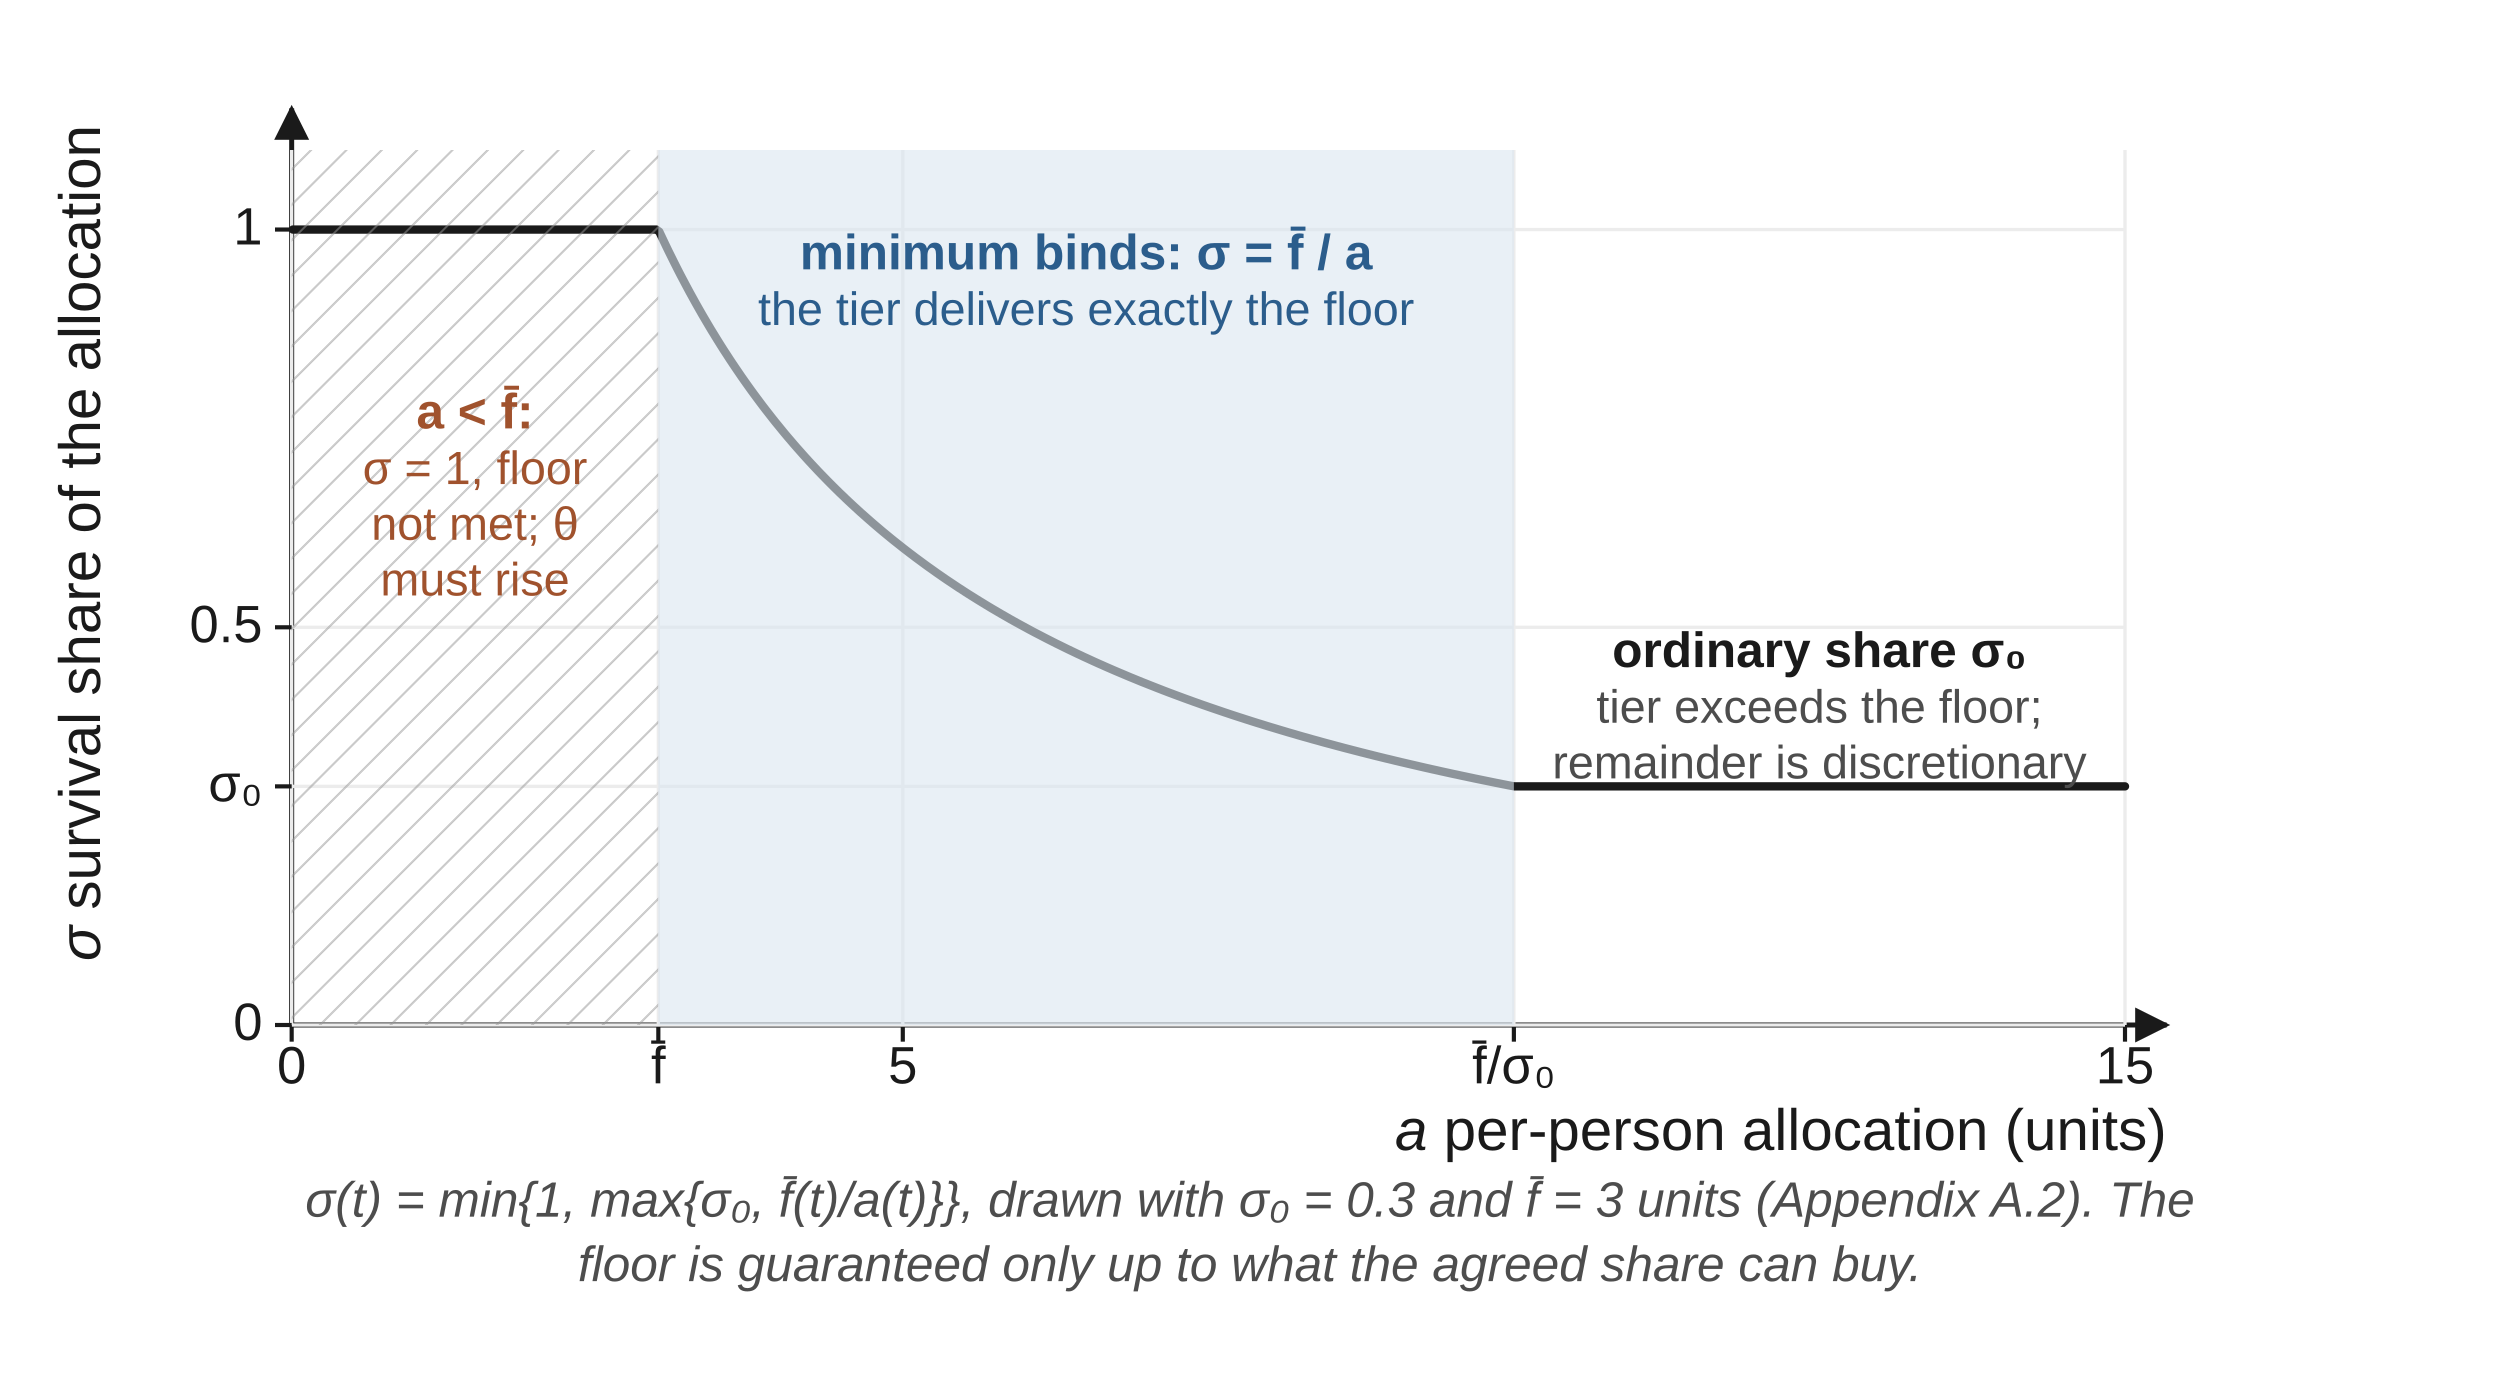
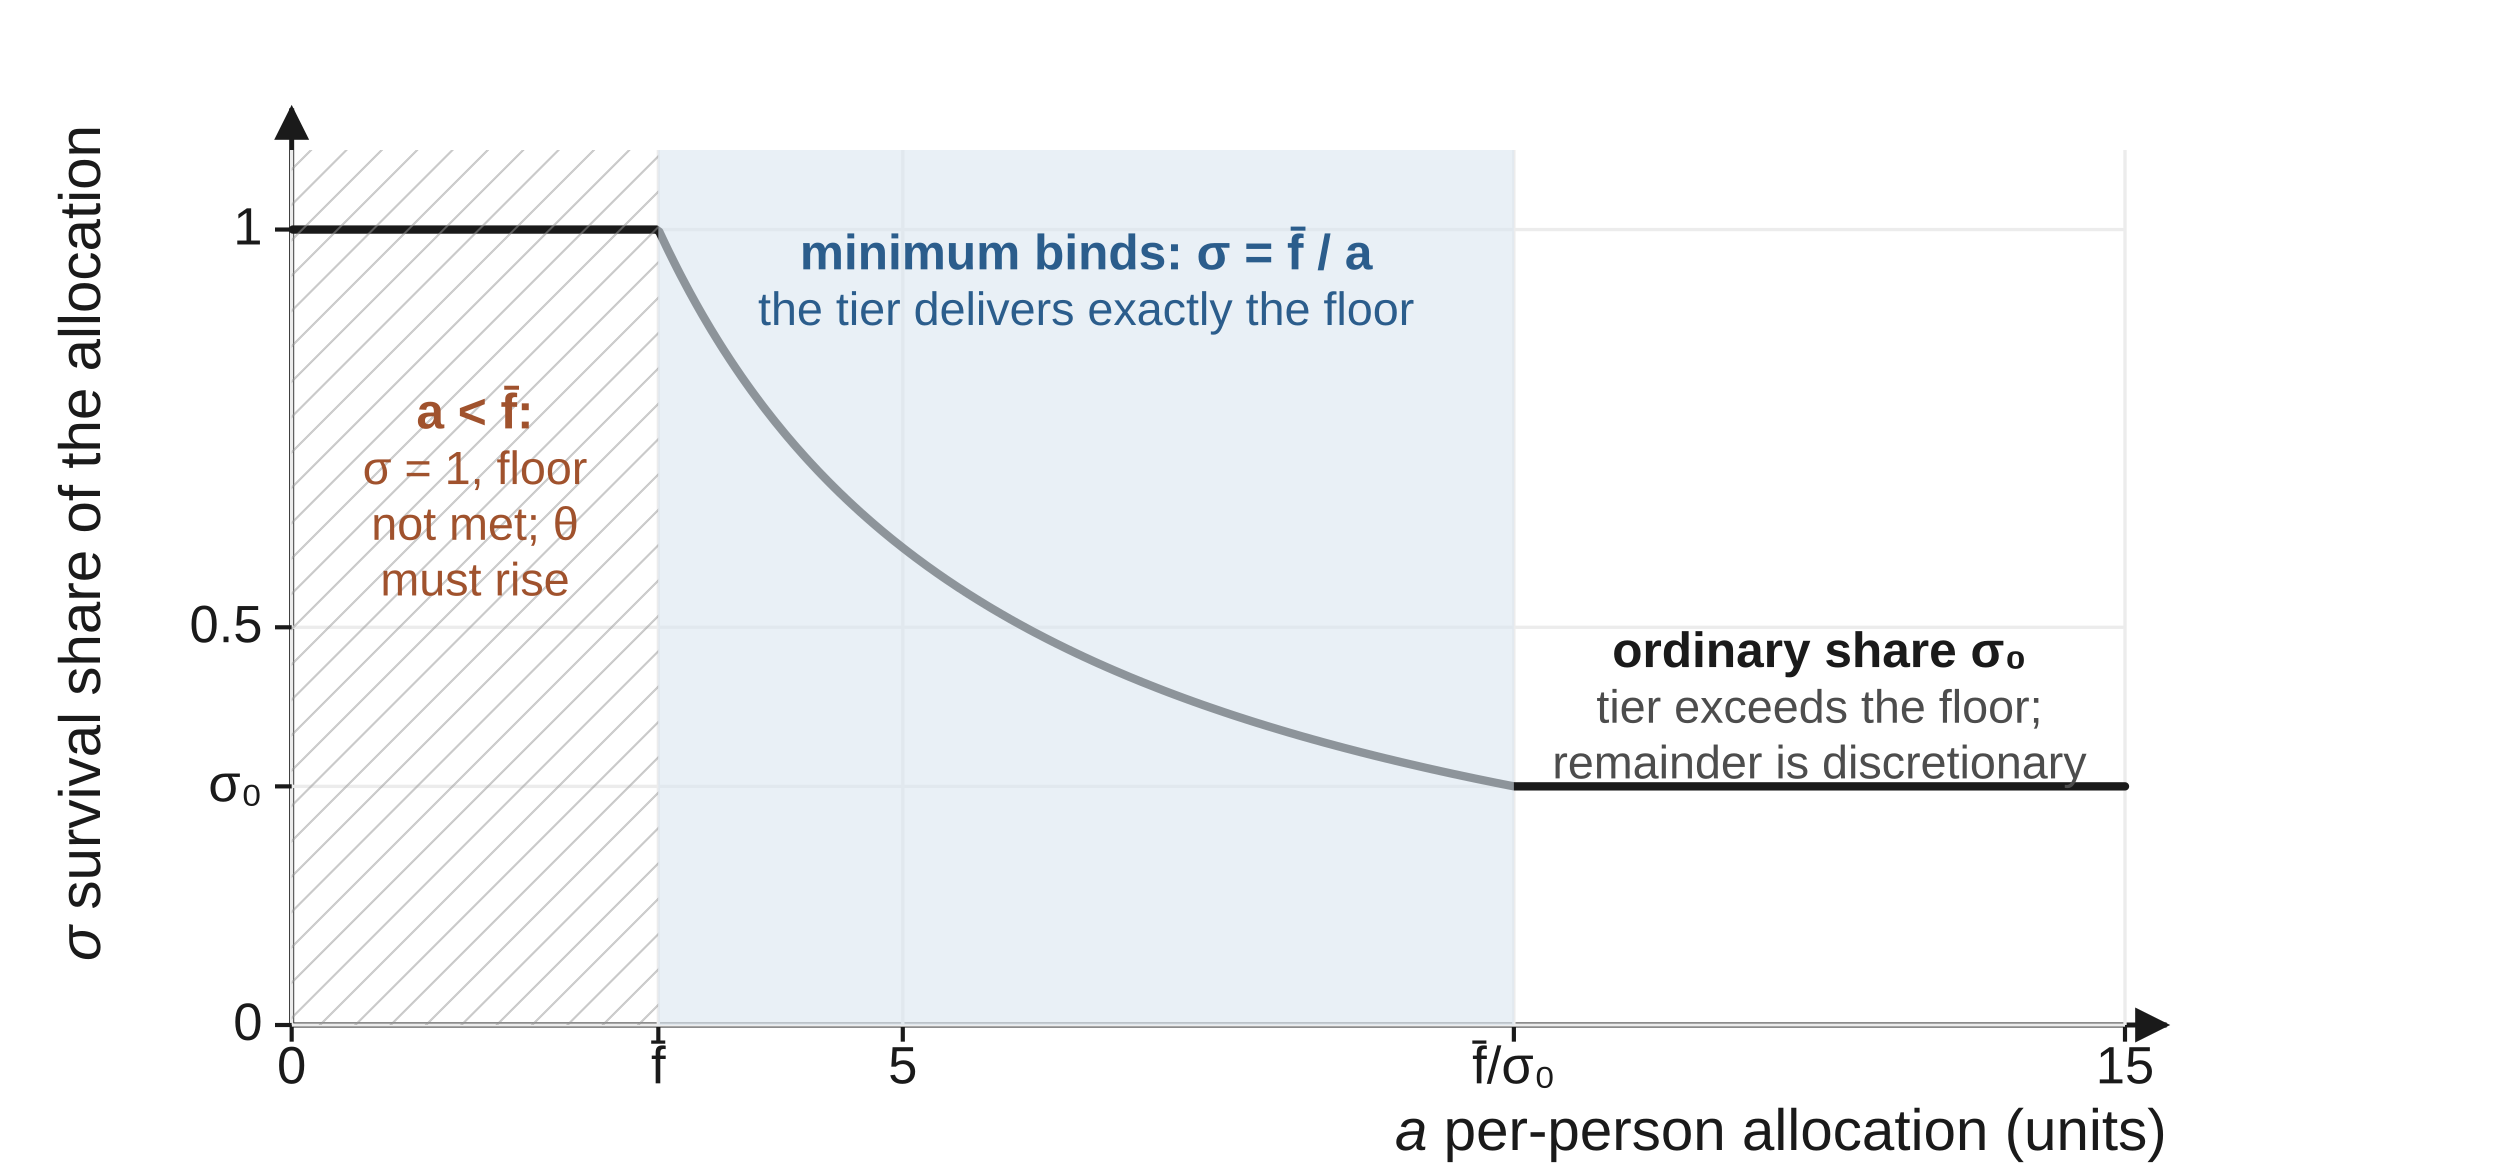
- <svg xmlns="http://www.w3.org/2000/svg" width="6in" height="3.3in" viewBox="0 0 600 330" role="img" aria-labelledby="t d">
+ <svg xmlns="http://www.w3.org/2000/svg" width="6in" height="2.82in" viewBox="0 0 600 282" role="img" aria-labelledby="t d">
  <defs>
    <marker id="arrow" viewBox="0 0 10 10" refX="9" refY="5" markerWidth="7" markerHeight="7" orient="auto-start-reverse">
      <path d="M 0 0 L 10 5 L 0 10 z" fill="#1a1a1a" />
    </marker>
    <marker id="arrow-accent" viewBox="0 0 10 10" refX="9" refY="5" markerWidth="7" markerHeight="7" orient="auto-start-reverse">
      <path d="M 0 0 L 10 5 L 0 10 z" fill="#2b5d8c" />
    </marker>
    <marker id="arrow-warn" viewBox="0 0 10 10" refX="9" refY="5" markerWidth="7" markerHeight="7" orient="auto-start-reverse">
      <path d="M 0 0 L 10 5 L 0 10 z" fill="#a0522d" />
    </marker>
    <marker id="arrow-mid" viewBox="0 0 10 10" refX="9" refY="5" markerWidth="7" markerHeight="7" orient="auto-start-reverse">
      <path d="M 0 0 L 10 5 L 0 10 z" fill="#8c8c8c" />
    </marker>
    <marker id="dot" viewBox="0 0 10 10" refX="5" refY="5" markerWidth="5" markerHeight="5">
      <circle cx="5" cy="5" r="4" fill="#1a1a1a" />
    </marker>
    <pattern id="hatch" patternUnits="userSpaceOnUse" width="6" height="6" patternTransform="rotate(45)">
      <line x1="0" y1="0" x2="0" y2="6" stroke="#8c8c8c" stroke-width="1" />
    </pattern>
    <pattern id="hatch-accent" patternUnits="userSpaceOnUse" width="6" height="6" patternTransform="rotate(45)">
      <line x1="0" y1="0" x2="0" y2="6" stroke="#2b5d8c" stroke-width="1" />
    </pattern>
  </defs>
-   <rect x="0" y="0" width="600" height="330" fill="#ffffff" />
+   <rect x="0" y="0" width="600" height="282" fill="#ffffff" />
  <line x1="70" y1="246" x2="520" y2="246" stroke="#1a1a1a" stroke-width="1.2" stroke-linecap="butt" marker-end="url(#arrow)" />
  <line x1="70" y1="246" x2="70" y2="26" stroke="#1a1a1a" stroke-width="1.2" stroke-linecap="butt" marker-end="url(#arrow)" />
  <line x1="70" y1="246" x2="70" y2="36" stroke="#ececec" stroke-width="0.8" stroke-linecap="butt" />
  <line x1="70" y1="246" x2="70" y2="250" stroke="#1a1a1a" stroke-width="1" stroke-linecap="butt" />
  <text x="70" y="260" font-family="Arial, Helvetica, 'Liberation Sans', sans-serif" font-size="12.6" text-anchor="middle" font-weight="normal" font-style="normal" fill="#1a1a1a" dominant-baseline="auto">0</text>
  <line x1="158" y1="246" x2="158" y2="36" stroke="#ececec" stroke-width="0.8" stroke-linecap="butt" />
  <line x1="158" y1="246" x2="158" y2="250" stroke="#1a1a1a" stroke-width="1" stroke-linecap="butt" />
  <text x="158" y="260" font-family="Arial, Helvetica, 'Liberation Sans', sans-serif" font-size="12.6" text-anchor="middle" font-weight="normal" font-style="normal" fill="#1a1a1a" dominant-baseline="auto">f̄</text>
  <line x1="216.67" y1="246" x2="216.67" y2="36" stroke="#ececec" stroke-width="0.8" stroke-linecap="butt" />
  <line x1="216.67" y1="246" x2="216.67" y2="250" stroke="#1a1a1a" stroke-width="1" stroke-linecap="butt" />
  <text x="216.67" y="260" font-family="Arial, Helvetica, 'Liberation Sans', sans-serif" font-size="12.6" text-anchor="middle" font-weight="normal" font-style="normal" fill="#1a1a1a" dominant-baseline="auto">5</text>
  <line x1="363.33" y1="246" x2="363.33" y2="36" stroke="#ececec" stroke-width="0.8" stroke-linecap="butt" />
  <line x1="363.33" y1="246" x2="363.33" y2="250" stroke="#1a1a1a" stroke-width="1" stroke-linecap="butt" />
  <text x="363.33" y="260" font-family="Arial, Helvetica, 'Liberation Sans', sans-serif" font-size="12.6" text-anchor="middle" font-weight="normal" font-style="normal" fill="#1a1a1a" dominant-baseline="auto">f̄/σ₀</text>
  <line x1="510" y1="246" x2="510" y2="36" stroke="#ececec" stroke-width="0.8" stroke-linecap="butt" />
  <line x1="510" y1="246" x2="510" y2="250" stroke="#1a1a1a" stroke-width="1" stroke-linecap="butt" />
  <text x="510" y="260" font-family="Arial, Helvetica, 'Liberation Sans', sans-serif" font-size="12.6" text-anchor="middle" font-weight="normal" font-style="normal" fill="#1a1a1a" dominant-baseline="auto">15</text>
  <line x1="70" y1="246" x2="510" y2="246" stroke="#ececec" stroke-width="0.8" stroke-linecap="butt" />
  <line x1="66" y1="246" x2="70" y2="246" stroke="#1a1a1a" stroke-width="1" stroke-linecap="butt" />
  <text x="63" y="246" font-family="Arial, Helvetica, 'Liberation Sans', sans-serif" font-size="12.6" text-anchor="end" font-weight="normal" font-style="normal" fill="#1a1a1a" dominant-baseline="middle">0</text>
  <line x1="70" y1="188.73" x2="510" y2="188.73" stroke="#ececec" stroke-width="0.8" stroke-linecap="butt" />
  <line x1="66" y1="188.73" x2="70" y2="188.73" stroke="#1a1a1a" stroke-width="1" stroke-linecap="butt" />
  <text x="63" y="188.73" font-family="Arial, Helvetica, 'Liberation Sans', sans-serif" font-size="12.6" text-anchor="end" font-weight="normal" font-style="normal" fill="#1a1a1a" dominant-baseline="middle">σ₀</text>
  <line x1="70" y1="150.55" x2="510" y2="150.55" stroke="#ececec" stroke-width="0.8" stroke-linecap="butt" />
  <line x1="66" y1="150.55" x2="70" y2="150.55" stroke="#1a1a1a" stroke-width="1" stroke-linecap="butt" />
  <text x="63" y="150.55" font-family="Arial, Helvetica, 'Liberation Sans', sans-serif" font-size="12.6" text-anchor="end" font-weight="normal" font-style="normal" fill="#1a1a1a" dominant-baseline="middle">0.5</text>
  <line x1="70" y1="55.09" x2="510" y2="55.09" stroke="#ececec" stroke-width="0.8" stroke-linecap="butt" />
  <line x1="66" y1="55.09" x2="70" y2="55.09" stroke="#1a1a1a" stroke-width="1" stroke-linecap="butt" />
  <text x="63" y="55.09" font-family="Arial, Helvetica, 'Liberation Sans', sans-serif" font-size="12.6" text-anchor="end" font-weight="normal" font-style="normal" fill="#1a1a1a" dominant-baseline="middle">1</text>
  <text x="520" y="276" font-family="Arial, Helvetica, 'Liberation Sans', sans-serif" font-size="14" text-anchor="end" fill="#1a1a1a" dominant-baseline="auto">
    <tspan font-style="italic">a</tspan>  per-person allocation (units)</text>
  <g transform="translate(24 30) rotate(-90)">
    <text x="0" y="0" font-family="Arial, Helvetica, 'Liberation Sans', sans-serif" font-size="14" text-anchor="end" fill="#1a1a1a" dominant-baseline="auto">
      <tspan font-style="italic">σ</tspan>  survival share of the allocation</text>
  </g>
  <path d="M 70.29 55.09 L 71.03 55.09 L 71.76 55.09 L 72.49 55.09 L 73.22 55.09 L 73.96 55.09 L 74.69 55.09 L 75.42 55.09 L 76.16 55.09 L 76.89 55.09 L 77.62 55.09 L 78.35 55.09 L 79.09 55.09 L 79.82 55.09 L 80.55 55.09 L 81.29 55.09 L 82.02 55.09 L 82.75 55.09 L 83.48 55.09 L 84.22 55.09 L 84.95 55.09 L 85.68 55.09 L 86.42 55.09 L 87.15 55.09 L 87.88 55.09 L 88.61 55.09 L 89.35 55.09 L 90.08 55.09 L 90.81 55.09 L 91.55 55.09 L 92.28 55.09 L 93.01 55.09 L 93.74 55.09 L 94.48 55.09 L 95.21 55.09 L 95.94 55.09 L 96.68 55.09 L 97.41 55.09 L 98.14 55.09 L 98.87 55.09 L 99.61 55.09 L 100.34 55.09 L 101.07 55.09 L 101.81 55.09 L 102.54 55.09 L 103.27 55.09 L 104 55.09 L 104.74 55.09 L 105.47 55.09 L 106.2 55.09 L 106.94 55.09 L 107.67 55.09 L 108.4 55.09 L 109.13 55.09 L 109.87 55.09 L 110.6 55.09 L 111.33 55.09 L 112.07 55.09 L 112.8 55.09 L 113.53 55.09 L 114.26 55.09 L 115 55.09 L 115.73 55.09 L 116.46 55.09 L 117.2 55.09 L 117.93 55.09 L 118.66 55.09 L 119.39 55.09 L 120.13 55.09 L 120.86 55.09 L 121.59 55.09 L 122.33 55.09 L 123.06 55.09 L 123.79 55.09 L 124.52 55.09 L 125.26 55.09 L 125.99 55.09 L 126.72 55.09 L 127.46 55.09 L 128.19 55.09 L 128.92 55.09 L 129.65 55.09 L 130.39 55.09 L 131.12 55.09 L 131.85 55.09 L 132.59 55.09 L 133.32 55.09 L 134.05 55.09 L 134.78 55.09 L 135.52 55.09 L 136.25 55.09 L 136.98 55.09 L 137.72 55.09 L 138.45 55.09 L 139.18 55.09 L 139.91 55.09 L 140.65 55.09 L 141.38 55.09 L 142.11 55.09 L 142.84 55.09 L 143.58 55.09 L 144.31 55.09 L 145.04 55.09 L 145.78 55.09 L 146.51 55.09 L 147.24 55.09 L 147.97 55.09 L 148.71 55.09 L 149.44 55.09 L 150.17 55.09 L 150.91 55.09 L 151.64 55.09 L 152.37 55.09 L 153.1 55.09 L 153.84 55.09 L 154.57 55.09 L 155.3 55.09 L 156.04 55.09 L 156.77 55.09 L 157.5 55.09 L 158.23 55.6 L 158.97 57.17 L 159.7 58.71 L 160.43 60.23 L 161.17 61.72 L 161.9 63.19 L 162.63 64.64 L 163.36 66.06 L 164.1 67.46 L 164.83 68.84 L 165.56 70.2 L 166.3 71.54 L 167.03 72.86 L 167.76 74.15 L 168.49 75.43 L 169.23 76.69 L 169.96 77.93 L 170.69 79.16 L 171.43 80.36 L 172.16 81.55 L 172.89 82.72 L 173.62 83.88 L 174.36 85.01 L 175.09 86.14 L 175.82 87.24 L 176.56 88.34 L 177.29 89.41 L 178.02 90.48 L 178.75 91.52 L 179.49 92.56 L 180.22 93.58 L 180.95 94.58 L 181.69 95.58 L 182.42 96.56 L 183.15 97.53 L 183.88 98.48 L 184.62 99.42 L 185.35 100.36 L 186.08 101.28 L 186.82 102.18 L 187.55 103.08 L 188.28 103.97 L 189.01 104.84 L 189.75 105.7 L 190.48 106.56 L 191.21 107.4 L 191.95 108.23 L 192.68 109.06 L 193.41 109.87 L 194.14 110.67 L 194.88 111.47 L 195.61 112.25 L 196.34 113.03 L 197.08 113.8 L 197.81 114.55 L 198.54 115.3 L 199.27 116.04 L 200.01 116.78 L 200.74 117.5 L 201.47 118.22 L 202.21 118.92 L 202.94 119.63 L 203.67 120.32 L 204.4 121 L 205.14 121.68 L 205.87 122.35 L 206.6 123.02 L 207.34 123.67 L 208.07 124.32 L 208.8 124.96 L 209.53 125.6 L 210.27 126.23 L 211 126.85 L 211.73 127.47 L 212.47 128.08 L 213.2 128.68 L 213.93 129.28 L 214.66 129.87 L 215.4 130.45 L 216.13 131.03 L 216.86 131.61 L 217.6 132.18 L 218.33 132.74 L 219.06 133.29 L 219.79 133.85 L 220.53 134.39 L 221.26 134.93 L 221.99 135.47 L 222.72 136 L 223.46 136.52 L 224.19 137.04 L 224.92 137.56 L 225.66 138.07 L 226.39 138.58 L 227.12 139.08 L 227.85 139.57 L 228.59 140.06 L 229.32 140.55 L 230.05 141.04 L 230.79 141.51 L 231.52 141.99 L 232.25 142.46 L 232.98 142.92 L 233.72 143.38 L 234.45 143.84 L 235.18 144.29 L 235.92 144.74 L 236.65 145.19 L 237.38 145.63 L 238.11 146.07 L 238.85 146.5 L 239.58 146.93 L 240.31 147.36 L 241.05 147.78 L 241.78 148.2 L 242.51 148.62 L 243.24 149.03 L 243.98 149.44 L 244.71 149.84 L 245.44 150.24 L 246.18 150.64 L 246.91 151.04 L 247.64 151.43 L 248.37 151.82 L 249.11 152.2 L 249.84 152.58 L 250.57 152.96 L 251.31 153.34 L 252.04 153.71 L 252.77 154.08 L 253.5 154.45 L 254.24 154.81 L 254.97 155.17 L 255.7 155.53 L 256.44 155.89 L 257.17 156.24 L 257.9 156.59 L 258.63 156.94 L 259.37 157.28 L 260.1 157.63 L 260.83 157.96 L 261.57 158.3 L 262.3 158.64 L 263.03 158.97 L 263.76 159.3 L 264.5 159.62 L 265.23 159.95 L 265.96 160.27 L 266.7 160.59 L 267.43 160.91 L 268.16 161.22 L 268.89 161.53 L 269.63 161.84 L 270.36 162.15 L 271.09 162.46 L 271.83 162.76 L 272.56 163.06 L 273.29 163.36 L 274.02 163.66 L 274.76 163.95 L 275.49 164.24 L 276.22 164.53 L 276.96 164.82 L 277.69 165.11 L 278.42 165.39 L 279.15 165.68 L 279.89 165.96 L 280.62 166.24 L 281.35 166.51 L 282.09 166.79 L 282.82 167.06 L 283.55 167.33 L 284.28 167.6 L 285.02 167.87 L 285.75 168.13 L 286.48 168.4 L 287.22 168.66 L 287.95 168.92 L 288.68 169.18 L 289.41 169.43 L 290.15 169.69 L 290.88 169.94 L 291.61 170.19 L 292.35 170.44 L 293.08 170.69 L 293.81 170.94 L 294.54 171.18 L 295.28 171.43 L 296.01 171.67 L 296.74 171.91 L 297.48 172.15 L 298.21 172.38 L 298.94 172.62 L 299.67 172.85 L 300.41 173.09 L 301.14 173.32 L 301.87 173.55 L 302.61 173.77 L 303.34 174 L 304.07 174.23 L 304.8 174.45 L 305.54 174.67 L 306.27 174.89 L 307 175.11 L 307.73 175.33 L 308.47 175.55 L 309.2 175.77 L 309.93 175.98 L 310.67 176.19 L 311.4 176.41 L 312.13 176.62 L 312.86 176.83 L 313.6 177.03 L 314.33 177.24 L 315.06 177.45 L 315.8 177.65 L 316.53 177.85 L 317.26 178.06 L 317.99 178.26 L 318.73 178.46 L 319.46 178.65 L 320.19 178.85 L 320.93 179.05 L 321.66 179.24 L 322.39 179.44 L 323.12 179.63 L 323.86 179.82 L 324.59 180.01 L 325.32 180.2 L 326.06 180.39 L 326.79 180.58 L 327.52 180.76 L 328.25 180.95 L 328.99 181.13 L 329.72 181.32 L 330.45 181.5 L 331.19 181.68 L 331.92 181.86 L 332.65 182.04 L 333.38 182.21 L 334.12 182.39 L 334.85 182.57 L 335.58 182.74 L 336.32 182.92 L 337.05 183.09 L 337.78 183.26 L 338.51 183.43 L 339.25 183.6 L 339.98 183.77 L 340.71 183.94 L 341.45 184.11 L 342.18 184.28 L 342.91 184.44 L 343.64 184.61 L 344.38 184.77 L 345.11 184.93 L 345.84 185.1 L 346.58 185.26 L 347.31 185.42 L 348.04 185.58 L 348.77 185.74 L 349.51 185.89 L 350.24 186.05 L 350.97 186.21 L 351.71 186.36 L 352.44 186.52 L 353.17 186.67 L 353.9 186.83 L 354.64 186.98 L 355.37 187.13 L 356.1 187.28 L 356.84 187.43 L 357.57 187.58 L 358.3 187.73 L 359.03 187.88 L 359.77 188.02 L 360.5 188.17 L 361.23 188.31 L 361.97 188.46 L 362.7 188.6 L 363.43 188.73 L 364.16 188.73 L 364.9 188.73 L 365.63 188.73 L 366.36 188.73 L 367.1 188.73 L 367.83 188.73 L 368.56 188.73 L 369.29 188.73 L 370.03 188.73 L 370.76 188.73 L 371.49 188.73 L 372.23 188.73 L 372.96 188.73 L 373.69 188.73 L 374.42 188.73 L 375.16 188.73 L 375.89 188.73 L 376.62 188.73 L 377.36 188.73 L 378.09 188.73 L 378.82 188.73 L 379.55 188.73 L 380.29 188.73 L 381.02 188.73 L 381.75 188.73 L 382.49 188.73 L 383.22 188.73 L 383.95 188.73 L 384.68 188.73 L 385.42 188.73 L 386.15 188.73 L 386.88 188.73 L 387.61 188.73 L 388.35 188.73 L 389.08 188.73 L 389.81 188.73 L 390.55 188.73 L 391.28 188.73 L 392.01 188.73 L 392.74 188.73 L 393.48 188.73 L 394.21 188.73 L 394.94 188.73 L 395.68 188.73 L 396.41 188.73 L 397.14 188.73 L 397.87 188.73 L 398.61 188.73 L 399.34 188.73 L 400.07 188.73 L 400.81 188.73 L 401.54 188.73 L 402.27 188.73 L 403 188.73 L 403.74 188.73 L 404.47 188.73 L 405.2 188.73 L 405.94 188.73 L 406.67 188.73 L 407.4 188.73 L 408.13 188.73 L 408.87 188.73 L 409.6 188.73 L 410.33 188.73 L 411.07 188.73 L 411.8 188.73 L 412.53 188.73 L 413.26 188.73 L 414 188.73 L 414.73 188.73 L 415.46 188.73 L 416.2 188.73 L 416.93 188.73 L 417.66 188.73 L 418.39 188.73 L 419.13 188.73 L 419.86 188.73 L 420.59 188.73 L 421.33 188.73 L 422.06 188.73 L 422.79 188.73 L 423.52 188.73 L 424.26 188.73 L 424.99 188.73 L 425.72 188.73 L 426.46 188.73 L 427.19 188.73 L 427.92 188.73 L 428.65 188.73 L 429.39 188.73 L 430.12 188.73 L 430.85 188.73 L 431.59 188.73 L 432.32 188.73 L 433.05 188.73 L 433.78 188.73 L 434.52 188.73 L 435.25 188.73 L 435.98 188.73 L 436.72 188.73 L 437.45 188.73 L 438.18 188.73 L 438.91 188.73 L 439.65 188.73 L 440.38 188.73 L 441.11 188.73 L 441.85 188.73 L 442.58 188.73 L 443.31 188.73 L 444.04 188.73 L 444.78 188.73 L 445.51 188.73 L 446.24 188.73 L 446.98 188.73 L 447.71 188.73 L 448.44 188.73 L 449.17 188.73 L 449.91 188.73 L 450.64 188.73 L 451.37 188.73 L 452.11 188.73 L 452.84 188.73 L 453.57 188.73 L 454.3 188.73 L 455.04 188.73 L 455.77 188.73 L 456.5 188.73 L 457.24 188.73 L 457.97 188.73 L 458.7 188.73 L 459.43 188.73 L 460.17 188.73 L 460.9 188.73 L 461.63 188.73 L 462.37 188.73 L 463.1 188.73 L 463.83 188.73 L 464.56 188.73 L 465.3 188.73 L 466.03 188.73 L 466.76 188.73 L 467.5 188.73 L 468.23 188.73 L 468.96 188.73 L 469.69 188.73 L 470.43 188.73 L 471.16 188.73 L 471.89 188.73 L 472.62 188.73 L 473.36 188.73 L 474.09 188.73 L 474.82 188.73 L 475.56 188.73 L 476.29 188.73 L 477.02 188.73 L 477.75 188.73 L 478.49 188.73 L 479.22 188.73 L 479.95 188.73 L 480.69 188.73 L 481.42 188.73 L 482.15 188.73 L 482.88 188.73 L 483.62 188.73 L 484.35 188.73 L 485.08 188.73 L 485.82 188.73 L 486.55 188.73 L 487.28 188.73 L 488.01 188.73 L 488.75 188.73 L 489.48 188.73 L 490.21 188.73 L 490.95 188.73 L 491.68 188.73 L 492.41 188.73 L 493.14 188.73 L 493.88 188.73 L 494.61 188.73 L 495.34 188.73 L 496.08 188.73 L 496.81 188.73 L 497.54 188.73 L 498.27 188.73 L 499.01 188.73 L 499.74 188.73 L 500.47 188.73 L 501.21 188.73 L 501.94 188.73 L 502.67 188.73 L 503.4 188.73 L 504.14 188.73 L 504.87 188.73 L 505.6 188.73 L 506.34 188.73 L 507.07 188.73 L 507.8 188.73 L 508.53 188.73 L 509.27 188.73 L 510 188.73" fill="none" stroke="#1a1a1a" stroke-width="2" stroke-linejoin="round" stroke-linecap="round" />
  <rect x="70" y="36" width="88" height="210" fill="url(#hatch)" stroke="none" stroke-width="1" opacity="0.5" />
  <rect x="158" y="36" width="205.33" height="210" fill="#dbe6f0" stroke="none" stroke-width="1" opacity="0.6" />
  <text x="114" y="102.82" font-family="Arial, Helvetica, 'Liberation Sans', sans-serif" font-size="11.9" text-anchor="middle" font-weight="bold" font-style="normal" fill="#a0522d" dominant-baseline="auto">a &lt; f̄:</text>
  <text x="114" y="116.18" font-family="Arial, Helvetica, 'Liberation Sans', sans-serif" font-size="11.2" text-anchor="middle" font-weight="normal" font-style="normal" fill="#a0522d" dominant-baseline="auto">σ = 1, floor</text>
  <text x="114" y="129.55" font-family="Arial, Helvetica, 'Liberation Sans', sans-serif" font-size="11.2" text-anchor="middle" font-weight="normal" font-style="normal" fill="#a0522d" dominant-baseline="auto">not met; θ</text>
  <text x="114" y="142.91" font-family="Arial, Helvetica, 'Liberation Sans', sans-serif" font-size="11.2" text-anchor="middle" font-weight="normal" font-style="normal" fill="#a0522d" dominant-baseline="auto">must rise</text>
  <text x="260.67" y="64.64" font-family="Arial, Helvetica, 'Liberation Sans', sans-serif" font-size="11.9" text-anchor="middle" font-weight="bold" font-style="normal" fill="#2b5d8c" dominant-baseline="auto">minimum binds: σ = f̄ / a</text>
  <text x="260.67" y="78" font-family="Arial, Helvetica, 'Liberation Sans', sans-serif" font-size="11.2" text-anchor="middle" font-weight="normal" font-style="normal" fill="#2b5d8c" dominant-baseline="auto">the tier delivers exactly the floor</text>
  <text x="436.67" y="160.09" font-family="Arial, Helvetica, 'Liberation Sans', sans-serif" font-size="11.9" text-anchor="middle" font-weight="bold" font-style="normal" fill="#1a1a1a" dominant-baseline="auto">ordinary share σ₀</text>
  <text x="436.67" y="173.45" font-family="Arial, Helvetica, 'Liberation Sans', sans-serif" font-size="11.2" text-anchor="middle" font-weight="normal" font-style="normal" fill="#4d4d4d" dominant-baseline="auto">tier exceeds the floor;</text>
  <text x="436.67" y="186.82" font-family="Arial, Helvetica, 'Liberation Sans', sans-serif" font-size="11.2" text-anchor="middle" font-weight="normal" font-style="normal" fill="#4d4d4d" dominant-baseline="auto">remainder is discretionary</text>
-   <text x="300" y="292" font-family="Arial, Helvetica, 'Liberation Sans', sans-serif" font-size="11.9" text-anchor="middle" font-weight="normal" font-style="italic" fill="#4d4d4d" dominant-baseline="auto">σ(t) = min{1, max{σ₀, f̄(t)/a(t)}}, drawn with σ₀ = 0.3 and f̄ = 3 units (Appendix A.2). The</text>
-   <text x="300" y="307.47" font-family="Arial, Helvetica, 'Liberation Sans', sans-serif" font-size="11.9" text-anchor="middle" font-weight="normal" font-style="italic" fill="#4d4d4d" dominant-baseline="auto">floor is guaranteed only up to what the agreed share can buy.</text>
</svg>
